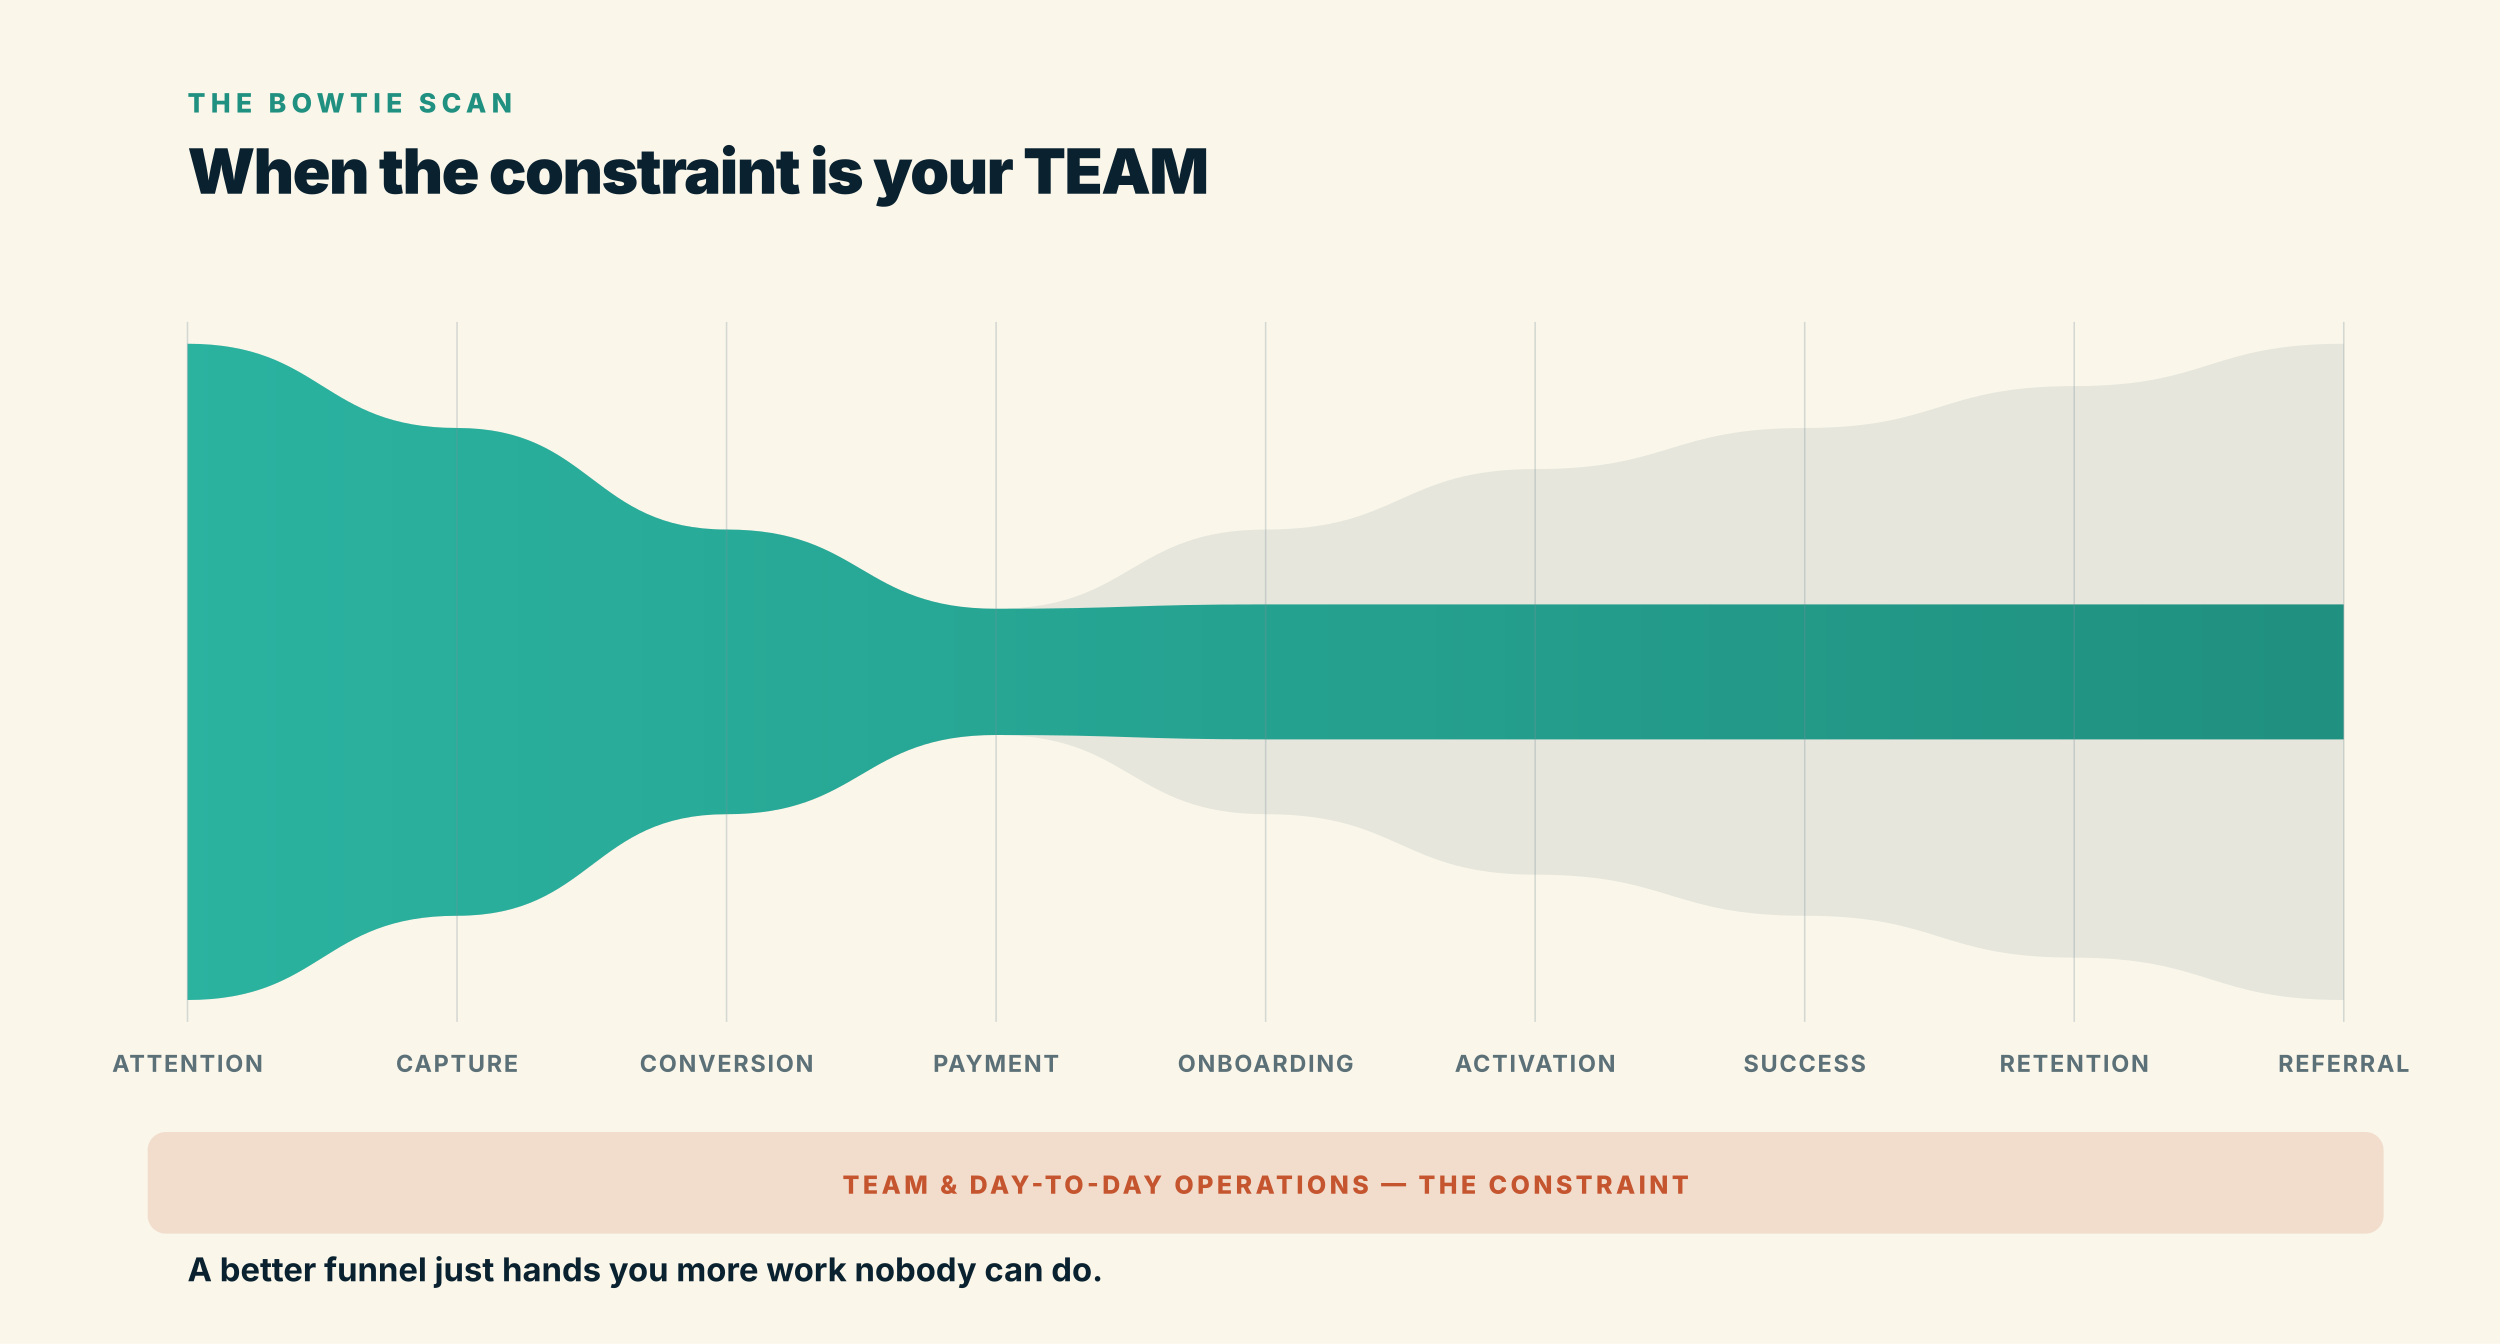
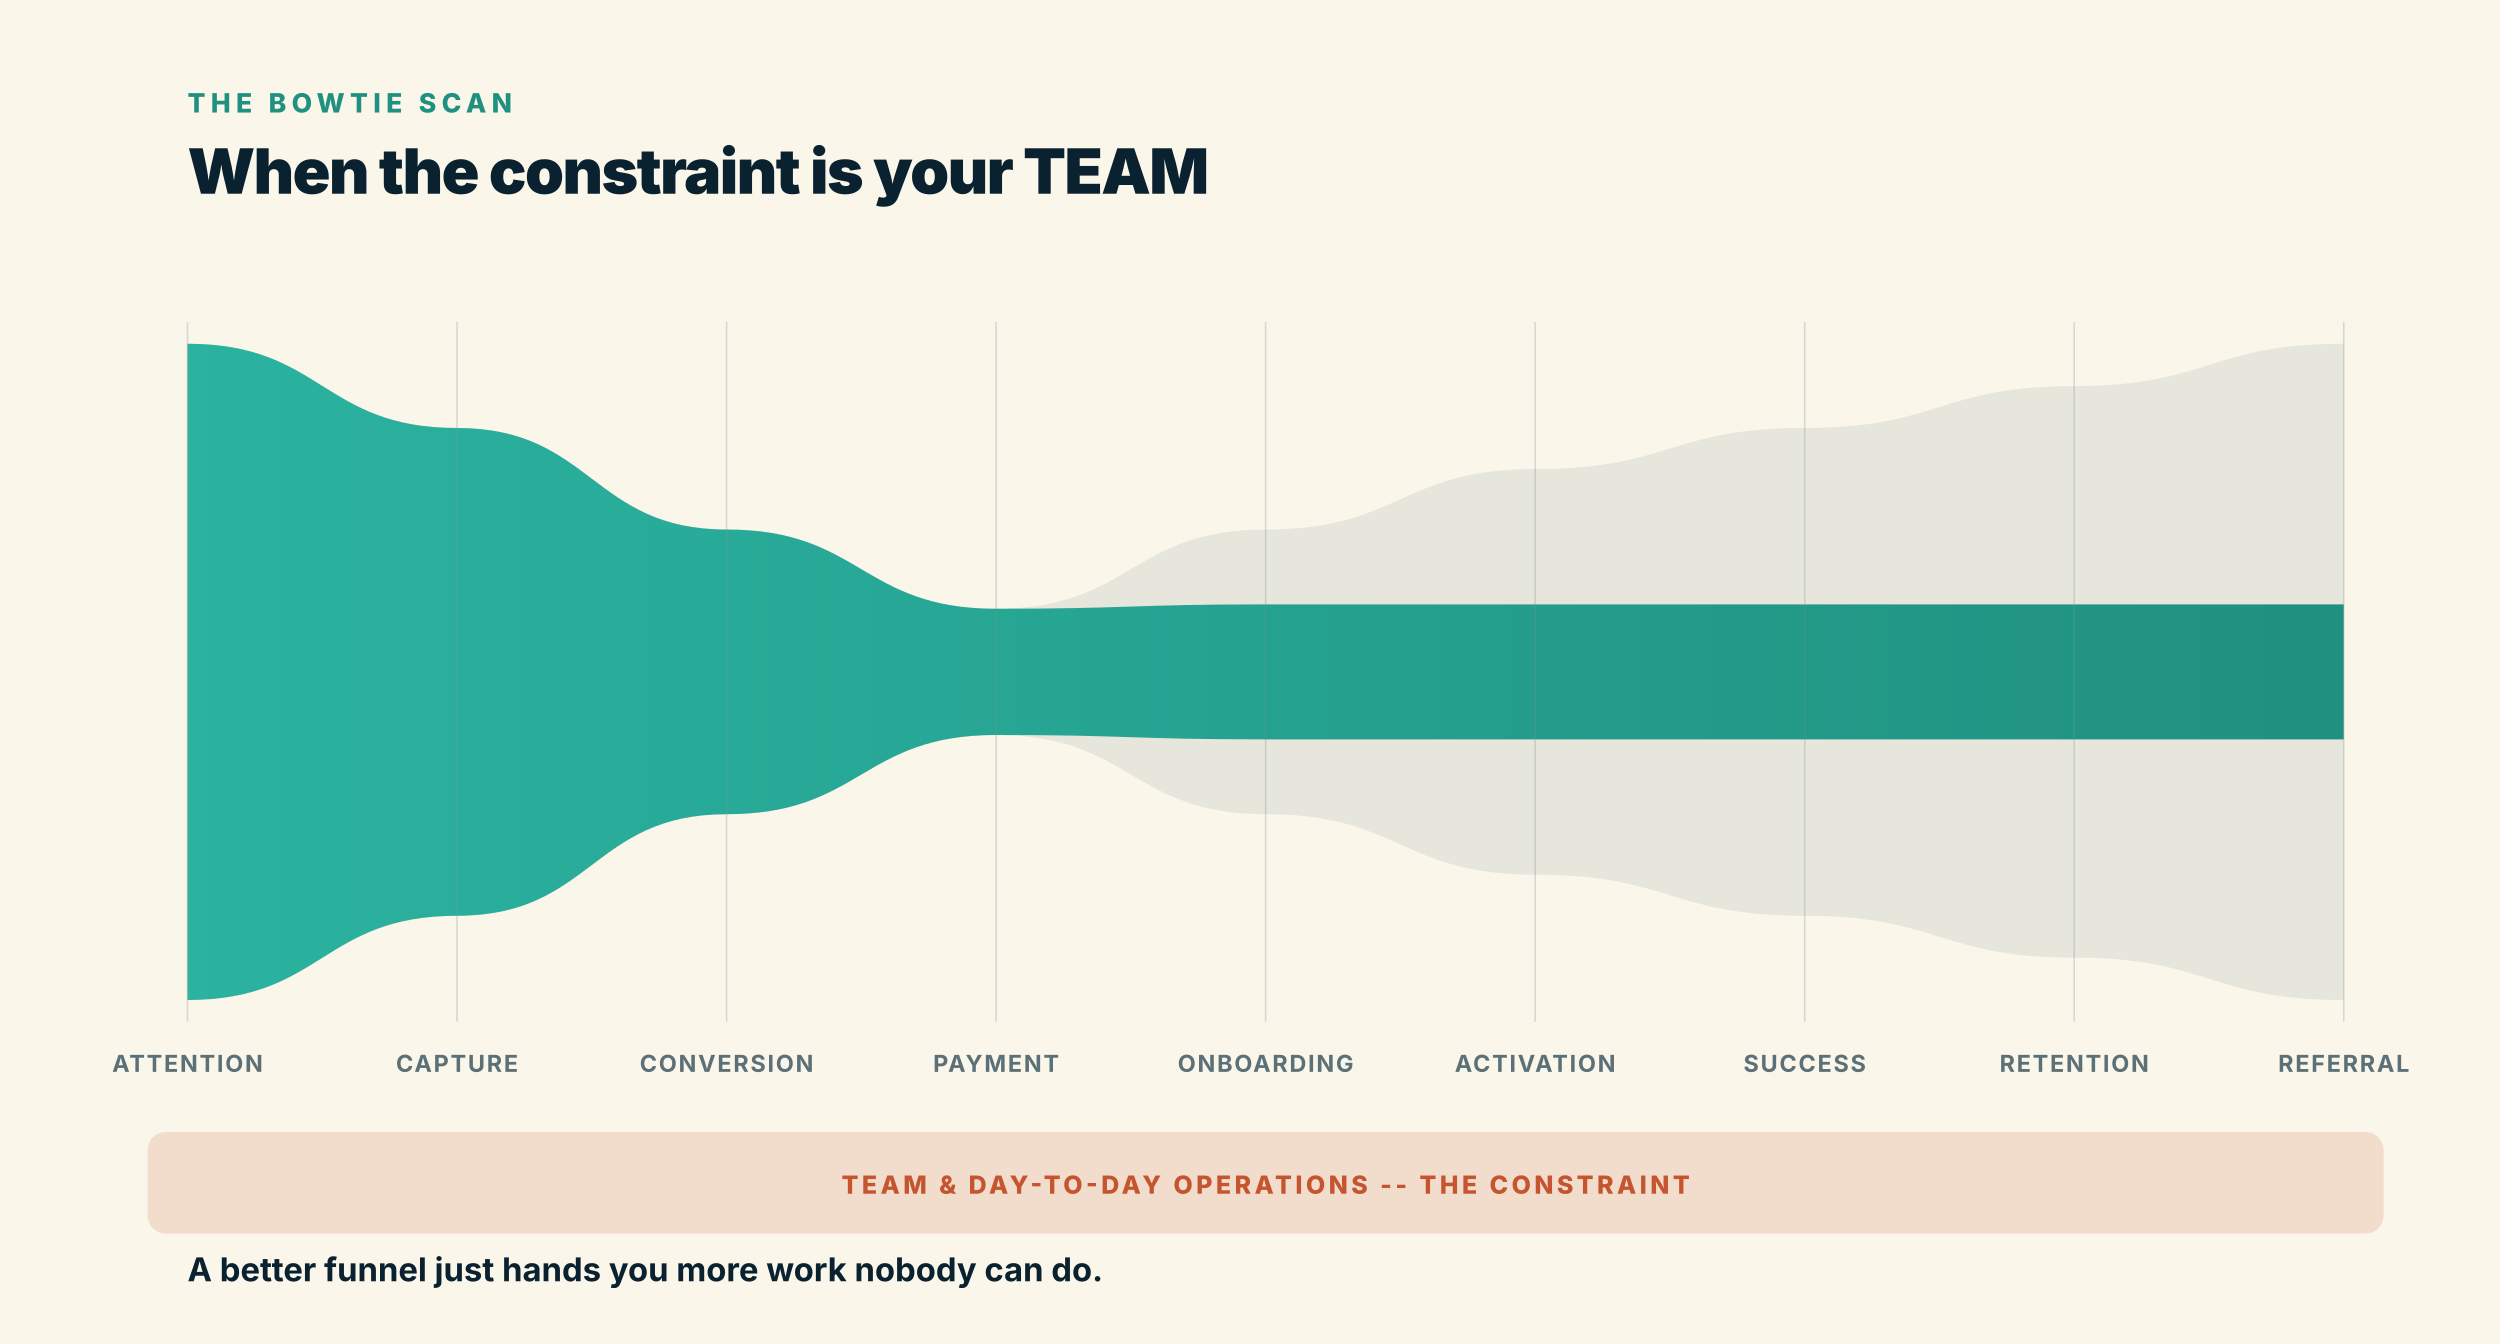
- <svg xmlns="http://www.w3.org/2000/svg" viewBox="0 0 1600 860" width="1600" height="860" font-family="Inter, ui-sans-serif, system-ui, sans-serif">
+ <svg xmlns="http://www.w3.org/2000/svg" viewBox="0 0 1600 860" width="1600" height="860" font-family="'Space Grotesk',system-ui,-apple-system,'Segoe UI',sans-serif">
  <rect width="1600" height="860" fill="#FAF6EA" />
  <path d="M 120.0 220.0 C 206.2 220.0 206.2 273.9 292.5 273.9 C 378.8 273.9 378.8 338.9 465.0 338.9 C 551.2 338.9 551.2 389.6 637.5 389.6 C 723.8 389.6 723.8 338.9 810.0 338.9 C 896.2 338.9 896.2 300.2 982.5 300.2 C 1068.8 300.2 1068.8 273.9 1155.0 273.9 C 1241.2 273.9 1241.2 247.1 1327.5 247.1 C 1413.8 247.1 1413.8 220.0 1500.0 220.0 L 1500.0 640.0 C 1413.8 640.0 1413.8 612.9 1327.5 612.9 C 1241.2 612.9 1241.2 586.1 1155.0 586.1 C 1068.8 586.1 1068.8 559.8 982.5 559.8 C 896.2 559.8 896.2 521.1 810.0 521.1 C 723.8 521.1 723.8 470.4 637.5 470.4 C 551.2 470.4 551.2 521.1 465.0 521.1 C 378.8 521.1 378.8 586.1 292.5 586.1 C 206.2 586.1 206.2 640.0 120.0 640.0 Z" fill="#7A9199" opacity="0.16" />
  <defs>
    <linearGradient id="g" x1="0" y1="0" x2="1" y2="0">
      <stop offset="0%" stop-color="#2BB3A0" />
      <stop offset="100%" stop-color="#209080" />
    </linearGradient>
  </defs>
  <path d="M 120.0 220.0 C 206.2 220.0 206.2 273.9 292.5 273.9 C 378.8 273.9 378.8 338.9 465.0 338.9 C 551.2 338.9 551.2 389.6 637.5 389.6 C 723.8 389.6 723.8 386.8 810.0 386.8 C 896.2 386.8 896.2 386.8 982.5 386.8 C 1068.8 386.8 1068.8 386.8 1155.0 386.8 C 1241.2 386.8 1241.2 386.8 1327.5 386.8 C 1413.8 386.8 1413.8 386.8 1500.0 386.8 L 1500.0 473.2 C 1413.8 473.2 1413.8 473.2 1327.5 473.2 C 1241.2 473.2 1241.2 473.2 1155.0 473.2 C 1068.8 473.2 1068.8 473.2 982.5 473.2 C 896.2 473.2 896.2 473.2 810.0 473.2 C 723.8 473.2 723.8 470.4 637.5 470.4 C 551.2 470.4 551.2 521.1 465.0 521.1 C 378.8 521.1 378.8 586.1 292.5 586.1 C 206.2 586.1 206.2 640.0 120.0 640.0 Z" fill="url(#g)" />
  <text x="120" y="72" font-size="17" font-weight="800" letter-spacing="3.4" fill="#209080">THE BOWTIE SCAN</text>
  <text x="120" y="124" font-size="40" font-weight="900" fill="#0A2230" letter-spacing="-1">When the constraint is your TEAM</text>
  <line x1="120.0" y1="206.0" x2="120.0" y2="654.0" stroke="#7A9199" stroke-width="1" opacity="0.30" />
  <text x="120.0" y="686" font-size="15" font-weight="700" fill="#5C7078" text-anchor="middle" letter-spacing="1.1">ATTENTION</text>
  <line x1="292.5" y1="206.0" x2="292.5" y2="654.0" stroke="#7A9199" stroke-width="1" opacity="0.30" />
  <text x="292.5" y="686" font-size="15" font-weight="700" fill="#5C7078" text-anchor="middle" letter-spacing="1.1">CAPTURE</text>
  <line x1="465.0" y1="206.0" x2="465.0" y2="654.0" stroke="#7A9199" stroke-width="1" opacity="0.30" />
  <text x="465.0" y="686" font-size="15" font-weight="700" fill="#5C7078" text-anchor="middle" letter-spacing="1.1">CONVERSION</text>
  <line x1="637.5" y1="206.0" x2="637.5" y2="654.0" stroke="#7A9199" stroke-width="1" opacity="0.30" />
  <text x="637.5" y="686" font-size="15" font-weight="700" fill="#5C7078" text-anchor="middle" letter-spacing="1.1">PAYMENT</text>
  <line x1="810.0" y1="206.0" x2="810.0" y2="654.0" stroke="#7A9199" stroke-width="1" opacity="0.30" />
  <text x="810.0" y="686" font-size="15" font-weight="700" fill="#5C7078" text-anchor="middle" letter-spacing="1.1">ONBOARDING</text>
  <line x1="982.5" y1="206.0" x2="982.5" y2="654.0" stroke="#7A9199" stroke-width="1" opacity="0.30" />
  <text x="982.5" y="686" font-size="15" font-weight="700" fill="#5C7078" text-anchor="middle" letter-spacing="1.1">ACTIVATION</text>
  <line x1="1155.0" y1="206.0" x2="1155.0" y2="654.0" stroke="#7A9199" stroke-width="1" opacity="0.30" />
  <text x="1155.0" y="686" font-size="15" font-weight="700" fill="#5C7078" text-anchor="middle" letter-spacing="1.1">SUCCESS</text>
  <line x1="1327.5" y1="206.0" x2="1327.5" y2="654.0" stroke="#7A9199" stroke-width="1" opacity="0.30" />
  <text x="1327.5" y="686" font-size="15" font-weight="700" fill="#5C7078" text-anchor="middle" letter-spacing="1.1">RETENTION</text>
  <line x1="1500.0" y1="206.0" x2="1500.0" y2="654.0" stroke="#7A9199" stroke-width="1" opacity="0.30" />
  <text x="1500.0" y="686" font-size="15" font-weight="700" fill="#5C7078" text-anchor="middle" letter-spacing="1.1">REFERRAL</text>
  <rect x="96" y="726" width="1428" height="62" rx="10" fill="#C4552F" opacity="0.16" stroke="#C4552F" stroke-width="3" />
-   <text x="810.0" y="764" font-size="16" font-weight="800" fill="#C4552F" text-anchor="middle" letter-spacing="2.2">TEAM &amp; DAY-TO-DAY OPERATIONS — THE CONSTRAINT</text>
+   <text x="810.0" y="764" font-size="16" font-weight="800" fill="#C4552F" text-anchor="middle" letter-spacing="2.2">TEAM &amp; DAY-TO-DAY OPERATIONS -- THE CONSTRAINT</text>
  <text x="120" y="820" font-size="21" font-weight="700" fill="#0A2230">A better funnel just hands you more work nobody can do.</text>
</svg>
